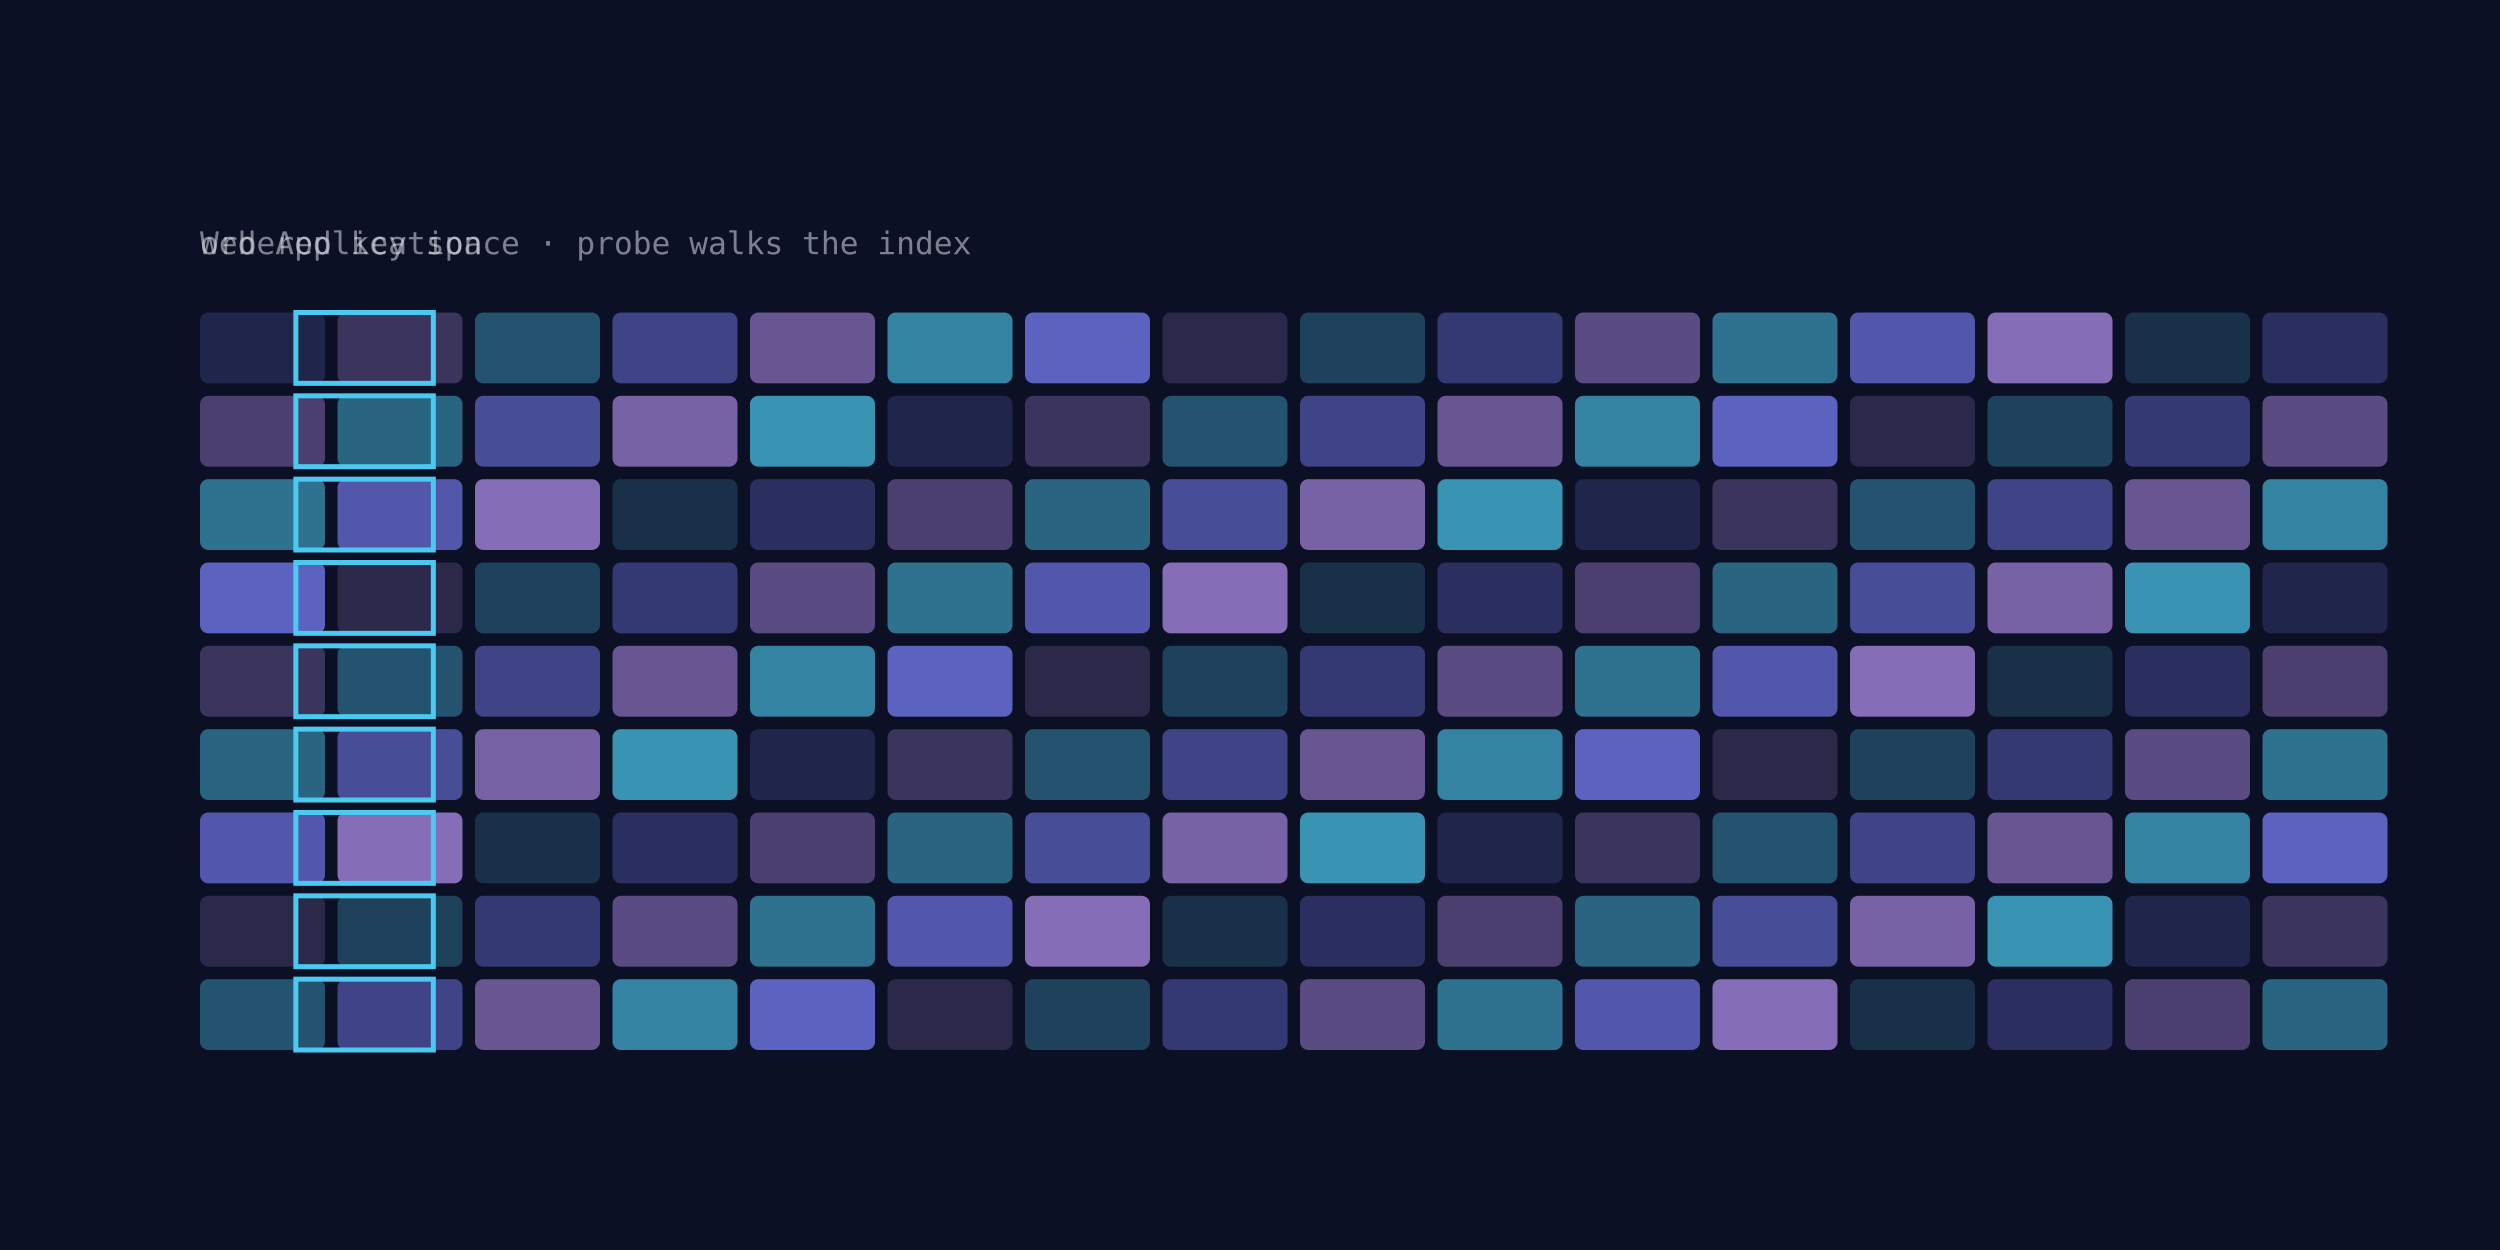
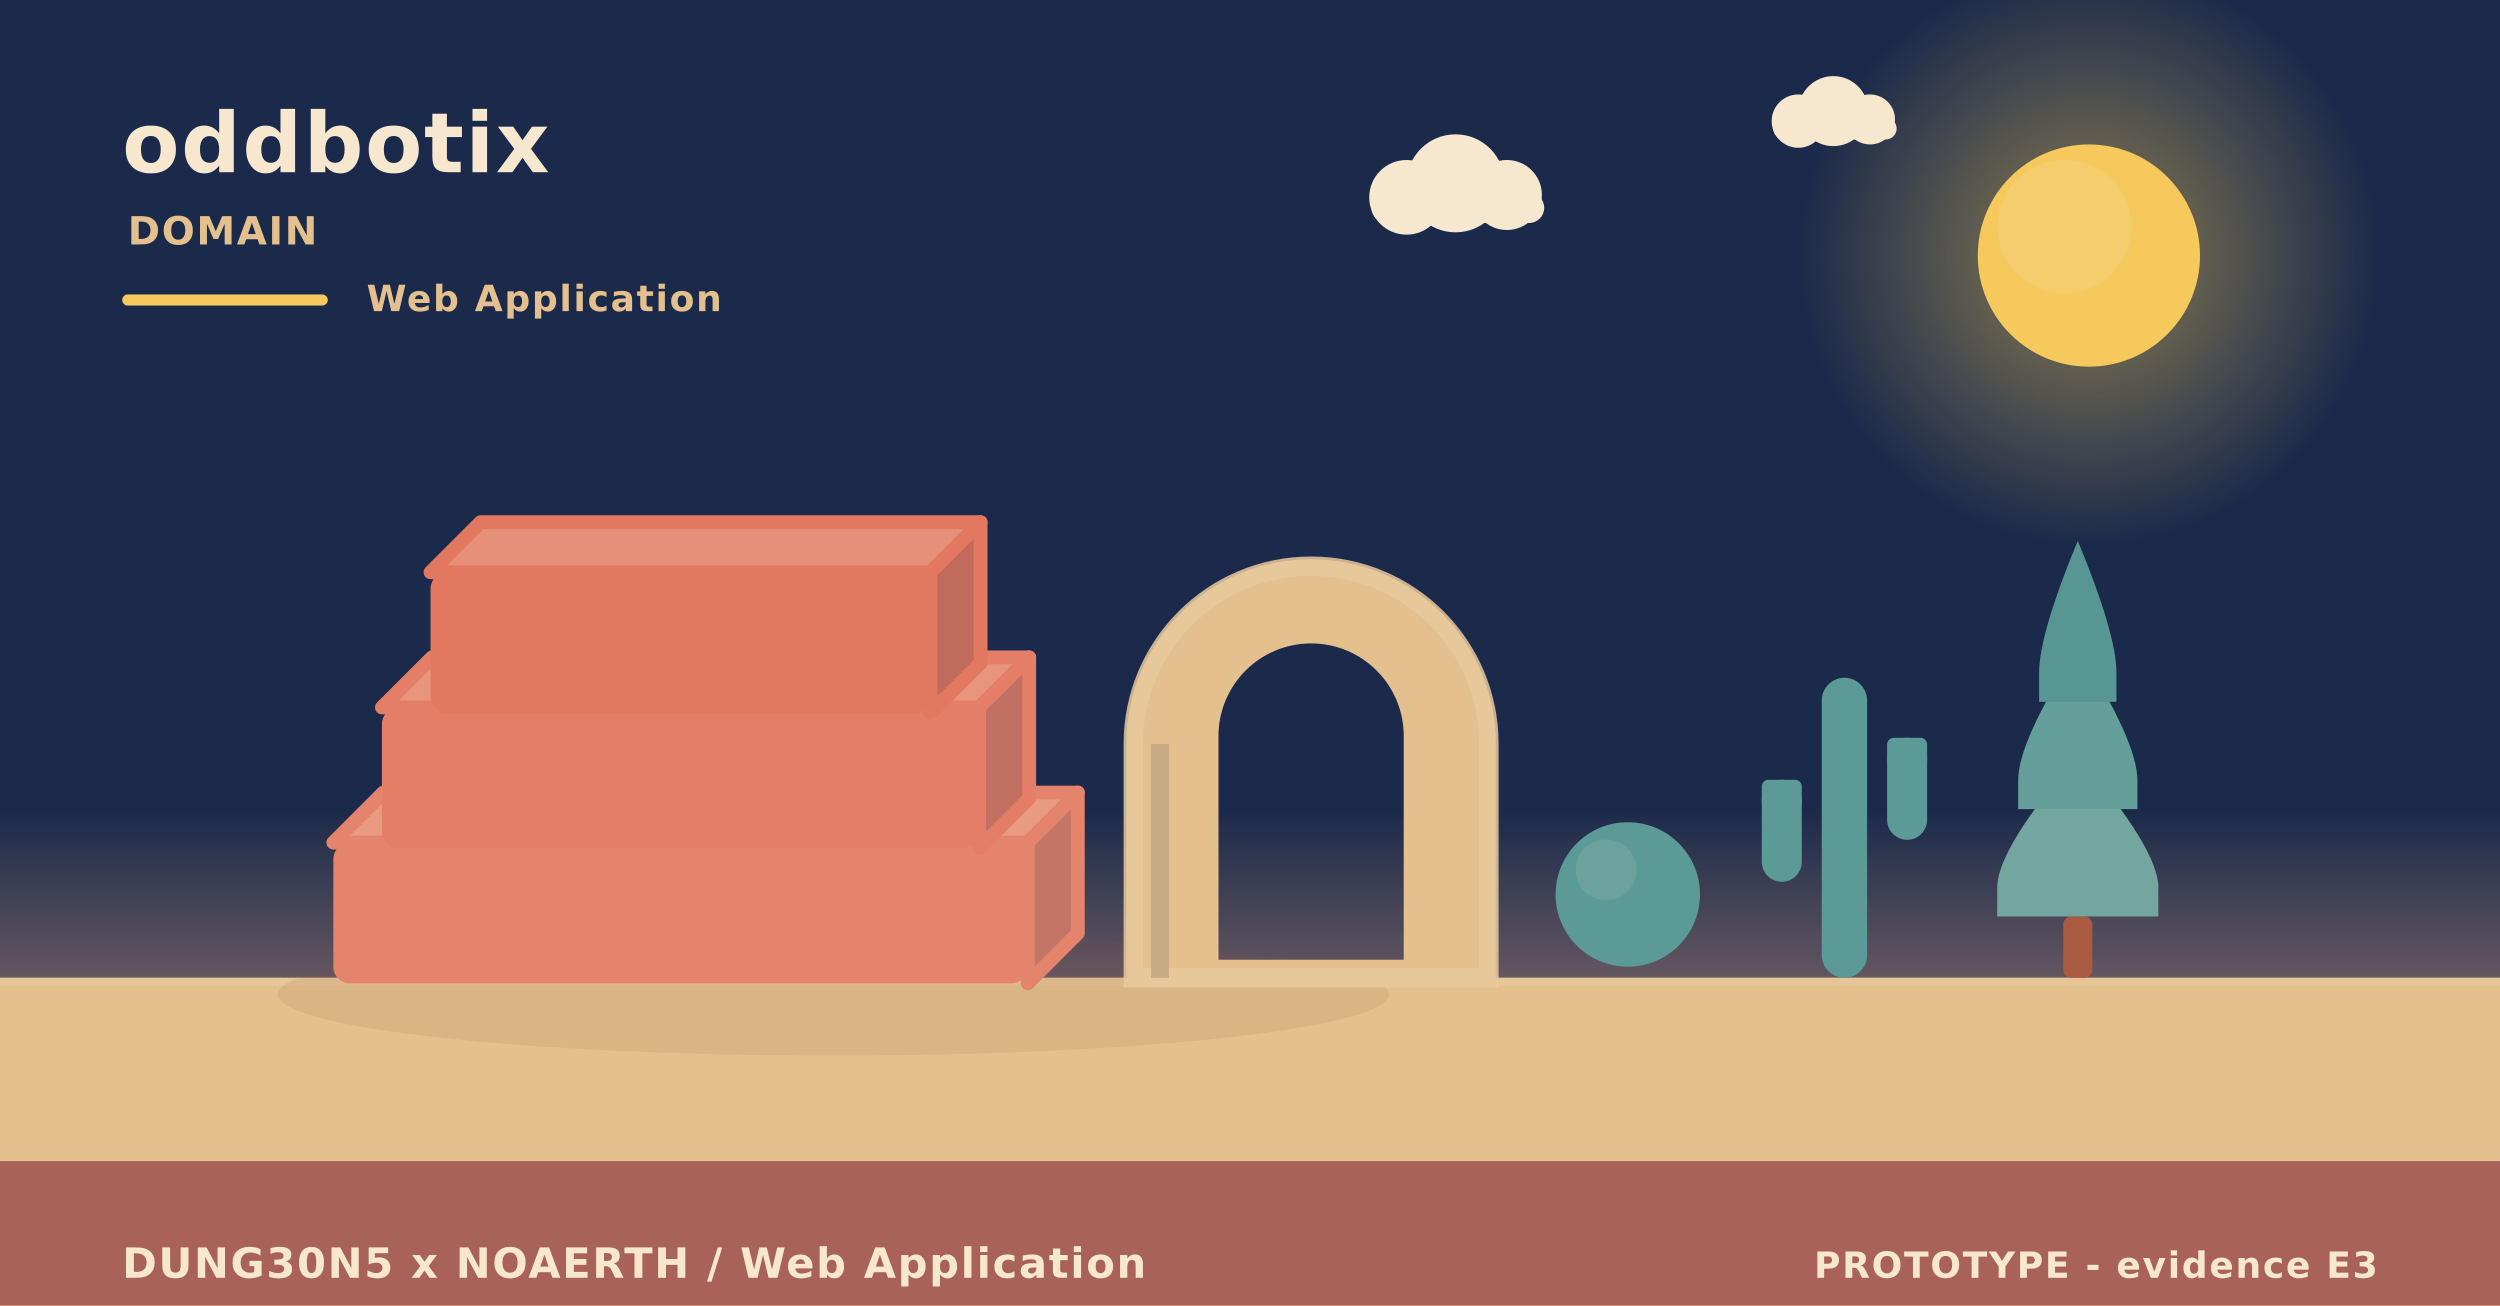
- <svg xmlns="http://www.w3.org/2000/svg" viewBox="0 0 1200 600" width="1200" height="600" role="img" aria-label="oddbotix domain model">
-   <rect width="1200" height="600" fill="#0c1024" />
-   <defs>
-     <linearGradient id="gd" x1="0" y1="0" x2="1" y2="1">
-       <stop offset="0%" stop-color="#7c83ff" />
-       <stop offset="100%" stop-color="#b794f4" />
-     </linearGradient>
-   </defs>
-   <rect x="96.00" y="150.00" width="60.00" height="34.00" rx="4.00" fill="#7c83ff" opacity="0.18" />
-   <rect x="162.00" y="150.00" width="60.00" height="34.00" rx="4.00" fill="#b794f4" opacity="0.27" />
-   <rect x="228.00" y="150.00" width="60.00" height="34.00" rx="4.00" fill="#4cc9f0" opacity="0.36" />
-   <rect x="294.00" y="150.00" width="60.00" height="34.00" rx="4.00" fill="#7c83ff" opacity="0.45" />
-   <rect x="360.00" y="150.00" width="60.00" height="34.00" rx="4.00" fill="#b794f4" opacity="0.53" />
-   <rect x="426.00" y="150.00" width="60.00" height="34.00" rx="4.00" fill="#4cc9f0" opacity="0.62" />
-   <rect x="492.00" y="150.00" width="60.00" height="34.00" rx="4.00" fill="#7c83ff" opacity="0.71" />
-   <rect x="558.00" y="150.00" width="60.00" height="34.00" rx="4.00" fill="#b794f4" opacity="0.18" />
-   <rect x="624.00" y="150.00" width="60.00" height="34.00" rx="4.00" fill="#4cc9f0" opacity="0.27" />
-   <rect x="690.00" y="150.00" width="60.00" height="34.00" rx="4.00" fill="#7c83ff" opacity="0.36" />
-   <rect x="756.00" y="150.00" width="60.00" height="34.00" rx="4.00" fill="#b794f4" opacity="0.45" />
-   <rect x="822.00" y="150.00" width="60.00" height="34.00" rx="4.00" fill="#4cc9f0" opacity="0.53" />
-   <rect x="888.00" y="150.00" width="60.00" height="34.00" rx="4.00" fill="#7c83ff" opacity="0.62" />
-   <rect x="954.00" y="150.00" width="60.00" height="34.00" rx="4.00" fill="#b794f4" opacity="0.71" />
-   <rect x="1020.00" y="150.00" width="60.00" height="34.00" rx="4.00" fill="#4cc9f0" opacity="0.18" />
-   <rect x="1086.00" y="150.00" width="60.00" height="34.00" rx="4.00" fill="#7c83ff" opacity="0.27" />
-   <rect x="96.00" y="190.00" width="60.00" height="34.00" rx="4.00" fill="#b794f4" opacity="0.36" />
-   <rect x="162.00" y="190.00" width="60.00" height="34.00" rx="4.00" fill="#4cc9f0" opacity="0.45" />
-   <rect x="228.00" y="190.00" width="60.00" height="34.00" rx="4.00" fill="#7c83ff" opacity="0.53" />
-   <rect x="294.00" y="190.00" width="60.00" height="34.00" rx="4.00" fill="#b794f4" opacity="0.62" />
-   <rect x="360.00" y="190.00" width="60.00" height="34.00" rx="4.00" fill="#4cc9f0" opacity="0.71" />
-   <rect x="426.00" y="190.00" width="60.00" height="34.00" rx="4.00" fill="#7c83ff" opacity="0.18" />
-   <rect x="492.00" y="190.00" width="60.00" height="34.00" rx="4.00" fill="#b794f4" opacity="0.27" />
-   <rect x="558.00" y="190.00" width="60.00" height="34.00" rx="4.00" fill="#4cc9f0" opacity="0.36" />
-   <rect x="624.00" y="190.00" width="60.00" height="34.00" rx="4.00" fill="#7c83ff" opacity="0.45" />
-   <rect x="690.00" y="190.00" width="60.00" height="34.00" rx="4.00" fill="#b794f4" opacity="0.53" />
-   <rect x="756.00" y="190.00" width="60.00" height="34.00" rx="4.00" fill="#4cc9f0" opacity="0.62" />
-   <rect x="822.00" y="190.00" width="60.00" height="34.00" rx="4.00" fill="#7c83ff" opacity="0.71" />
-   <rect x="888.00" y="190.00" width="60.00" height="34.00" rx="4.00" fill="#b794f4" opacity="0.18" />
-   <rect x="954.00" y="190.00" width="60.00" height="34.00" rx="4.00" fill="#4cc9f0" opacity="0.27" />
-   <rect x="1020.00" y="190.00" width="60.00" height="34.00" rx="4.00" fill="#7c83ff" opacity="0.36" />
-   <rect x="1086.00" y="190.00" width="60.00" height="34.00" rx="4.00" fill="#b794f4" opacity="0.45" />
-   <rect x="96.00" y="230.00" width="60.00" height="34.00" rx="4.00" fill="#4cc9f0" opacity="0.53" />
-   <rect x="162.00" y="230.00" width="60.00" height="34.00" rx="4.00" fill="#7c83ff" opacity="0.62" />
-   <rect x="228.00" y="230.00" width="60.00" height="34.00" rx="4.00" fill="#b794f4" opacity="0.71" />
-   <rect x="294.00" y="230.00" width="60.00" height="34.00" rx="4.00" fill="#4cc9f0" opacity="0.18" />
-   <rect x="360.00" y="230.00" width="60.00" height="34.00" rx="4.00" fill="#7c83ff" opacity="0.27" />
-   <rect x="426.00" y="230.00" width="60.00" height="34.00" rx="4.00" fill="#b794f4" opacity="0.36" />
-   <rect x="492.00" y="230.00" width="60.00" height="34.00" rx="4.00" fill="#4cc9f0" opacity="0.45" />
-   <rect x="558.00" y="230.00" width="60.00" height="34.00" rx="4.00" fill="#7c83ff" opacity="0.53" />
-   <rect x="624.00" y="230.00" width="60.00" height="34.00" rx="4.00" fill="#b794f4" opacity="0.62" />
-   <rect x="690.00" y="230.00" width="60.00" height="34.00" rx="4.00" fill="#4cc9f0" opacity="0.71" />
-   <rect x="756.00" y="230.00" width="60.00" height="34.00" rx="4.00" fill="#7c83ff" opacity="0.18" />
-   <rect x="822.00" y="230.00" width="60.00" height="34.00" rx="4.00" fill="#b794f4" opacity="0.27" />
-   <rect x="888.00" y="230.00" width="60.00" height="34.00" rx="4.00" fill="#4cc9f0" opacity="0.36" />
-   <rect x="954.00" y="230.00" width="60.00" height="34.00" rx="4.00" fill="#7c83ff" opacity="0.45" />
-   <rect x="1020.00" y="230.00" width="60.00" height="34.00" rx="4.00" fill="#b794f4" opacity="0.53" />
-   <rect x="1086.00" y="230.00" width="60.00" height="34.00" rx="4.00" fill="#4cc9f0" opacity="0.62" />
-   <rect x="96.00" y="270.00" width="60.00" height="34.00" rx="4.00" fill="#7c83ff" opacity="0.71" />
-   <rect x="162.00" y="270.00" width="60.00" height="34.00" rx="4.00" fill="#b794f4" opacity="0.18" />
-   <rect x="228.00" y="270.00" width="60.00" height="34.00" rx="4.00" fill="#4cc9f0" opacity="0.27" />
-   <rect x="294.00" y="270.00" width="60.00" height="34.00" rx="4.00" fill="#7c83ff" opacity="0.36" />
-   <rect x="360.00" y="270.00" width="60.00" height="34.00" rx="4.00" fill="#b794f4" opacity="0.45" />
-   <rect x="426.00" y="270.00" width="60.00" height="34.00" rx="4.00" fill="#4cc9f0" opacity="0.53" />
-   <rect x="492.00" y="270.00" width="60.00" height="34.00" rx="4.00" fill="#7c83ff" opacity="0.62" />
-   <rect x="558.00" y="270.00" width="60.00" height="34.00" rx="4.00" fill="#b794f4" opacity="0.71" />
-   <rect x="624.00" y="270.00" width="60.00" height="34.00" rx="4.00" fill="#4cc9f0" opacity="0.18" />
-   <rect x="690.00" y="270.00" width="60.00" height="34.00" rx="4.00" fill="#7c83ff" opacity="0.27" />
-   <rect x="756.00" y="270.00" width="60.00" height="34.00" rx="4.00" fill="#b794f4" opacity="0.36" />
-   <rect x="822.00" y="270.00" width="60.00" height="34.00" rx="4.00" fill="#4cc9f0" opacity="0.45" />
-   <rect x="888.00" y="270.00" width="60.00" height="34.00" rx="4.00" fill="#7c83ff" opacity="0.53" />
-   <rect x="954.00" y="270.00" width="60.00" height="34.00" rx="4.00" fill="#b794f4" opacity="0.62" />
-   <rect x="1020.00" y="270.00" width="60.00" height="34.00" rx="4.00" fill="#4cc9f0" opacity="0.71" />
-   <rect x="1086.00" y="270.00" width="60.00" height="34.00" rx="4.00" fill="#7c83ff" opacity="0.18" />
-   <rect x="96.00" y="310.00" width="60.00" height="34.00" rx="4.00" fill="#b794f4" opacity="0.27" />
-   <rect x="162.00" y="310.00" width="60.00" height="34.00" rx="4.00" fill="#4cc9f0" opacity="0.36" />
-   <rect x="228.00" y="310.00" width="60.00" height="34.00" rx="4.00" fill="#7c83ff" opacity="0.45" />
-   <rect x="294.00" y="310.00" width="60.00" height="34.00" rx="4.00" fill="#b794f4" opacity="0.53" />
-   <rect x="360.00" y="310.00" width="60.00" height="34.00" rx="4.00" fill="#4cc9f0" opacity="0.62" />
-   <rect x="426.00" y="310.00" width="60.00" height="34.00" rx="4.00" fill="#7c83ff" opacity="0.71" />
-   <rect x="492.00" y="310.00" width="60.00" height="34.00" rx="4.00" fill="#b794f4" opacity="0.18" />
-   <rect x="558.00" y="310.00" width="60.00" height="34.00" rx="4.00" fill="#4cc9f0" opacity="0.27" />
-   <rect x="624.00" y="310.00" width="60.00" height="34.00" rx="4.00" fill="#7c83ff" opacity="0.36" />
-   <rect x="690.00" y="310.00" width="60.00" height="34.00" rx="4.00" fill="#b794f4" opacity="0.45" />
-   <rect x="756.00" y="310.00" width="60.00" height="34.00" rx="4.00" fill="#4cc9f0" opacity="0.53" />
-   <rect x="822.00" y="310.00" width="60.00" height="34.00" rx="4.00" fill="#7c83ff" opacity="0.62" />
-   <rect x="888.00" y="310.00" width="60.00" height="34.00" rx="4.00" fill="#b794f4" opacity="0.71" />
-   <rect x="954.00" y="310.00" width="60.00" height="34.00" rx="4.00" fill="#4cc9f0" opacity="0.18" />
-   <rect x="1020.00" y="310.00" width="60.00" height="34.00" rx="4.00" fill="#7c83ff" opacity="0.27" />
-   <rect x="1086.00" y="310.00" width="60.00" height="34.00" rx="4.00" fill="#b794f4" opacity="0.36" />
-   <rect x="96.00" y="350.00" width="60.00" height="34.00" rx="4.00" fill="#4cc9f0" opacity="0.45" />
-   <rect x="162.00" y="350.00" width="60.00" height="34.00" rx="4.00" fill="#7c83ff" opacity="0.53" />
-   <rect x="228.00" y="350.00" width="60.00" height="34.00" rx="4.00" fill="#b794f4" opacity="0.62" />
-   <rect x="294.00" y="350.00" width="60.00" height="34.00" rx="4.00" fill="#4cc9f0" opacity="0.71" />
-   <rect x="360.00" y="350.00" width="60.00" height="34.00" rx="4.00" fill="#7c83ff" opacity="0.18" />
-   <rect x="426.00" y="350.00" width="60.00" height="34.00" rx="4.00" fill="#b794f4" opacity="0.27" />
-   <rect x="492.00" y="350.00" width="60.00" height="34.00" rx="4.00" fill="#4cc9f0" opacity="0.36" />
-   <rect x="558.00" y="350.00" width="60.00" height="34.00" rx="4.00" fill="#7c83ff" opacity="0.45" />
-   <rect x="624.00" y="350.00" width="60.00" height="34.00" rx="4.00" fill="#b794f4" opacity="0.53" />
-   <rect x="690.00" y="350.00" width="60.00" height="34.00" rx="4.00" fill="#4cc9f0" opacity="0.62" />
-   <rect x="756.00" y="350.00" width="60.00" height="34.00" rx="4.00" fill="#7c83ff" opacity="0.71" />
-   <rect x="822.00" y="350.00" width="60.00" height="34.00" rx="4.00" fill="#b794f4" opacity="0.18" />
-   <rect x="888.00" y="350.00" width="60.00" height="34.00" rx="4.00" fill="#4cc9f0" opacity="0.27" />
-   <rect x="954.00" y="350.00" width="60.00" height="34.00" rx="4.00" fill="#7c83ff" opacity="0.36" />
-   <rect x="1020.00" y="350.00" width="60.00" height="34.00" rx="4.00" fill="#b794f4" opacity="0.45" />
-   <rect x="1086.00" y="350.00" width="60.00" height="34.00" rx="4.00" fill="#4cc9f0" opacity="0.53" />
-   <rect x="96.00" y="390.00" width="60.00" height="34.00" rx="4.00" fill="#7c83ff" opacity="0.62" />
-   <rect x="162.00" y="390.00" width="60.00" height="34.00" rx="4.00" fill="#b794f4" opacity="0.71" />
-   <rect x="228.00" y="390.00" width="60.00" height="34.00" rx="4.00" fill="#4cc9f0" opacity="0.18" />
-   <rect x="294.00" y="390.00" width="60.00" height="34.00" rx="4.00" fill="#7c83ff" opacity="0.27" />
-   <rect x="360.00" y="390.00" width="60.00" height="34.00" rx="4.00" fill="#b794f4" opacity="0.36" />
-   <rect x="426.00" y="390.00" width="60.00" height="34.00" rx="4.00" fill="#4cc9f0" opacity="0.45" />
-   <rect x="492.00" y="390.00" width="60.00" height="34.00" rx="4.00" fill="#7c83ff" opacity="0.53" />
-   <rect x="558.00" y="390.00" width="60.00" height="34.00" rx="4.00" fill="#b794f4" opacity="0.62" />
-   <rect x="624.00" y="390.00" width="60.00" height="34.00" rx="4.00" fill="#4cc9f0" opacity="0.71" />
-   <rect x="690.00" y="390.00" width="60.00" height="34.00" rx="4.00" fill="#7c83ff" opacity="0.18" />
-   <rect x="756.00" y="390.00" width="60.00" height="34.00" rx="4.00" fill="#b794f4" opacity="0.27" />
-   <rect x="822.00" y="390.00" width="60.00" height="34.00" rx="4.00" fill="#4cc9f0" opacity="0.36" />
-   <rect x="888.00" y="390.00" width="60.00" height="34.00" rx="4.00" fill="#7c83ff" opacity="0.45" />
-   <rect x="954.00" y="390.00" width="60.00" height="34.00" rx="4.00" fill="#b794f4" opacity="0.53" />
-   <rect x="1020.00" y="390.00" width="60.00" height="34.00" rx="4.00" fill="#4cc9f0" opacity="0.62" />
-   <rect x="1086.00" y="390.00" width="60.00" height="34.00" rx="4.00" fill="#7c83ff" opacity="0.71" />
-   <rect x="96.00" y="430.00" width="60.00" height="34.00" rx="4.00" fill="#b794f4" opacity="0.18" />
-   <rect x="162.00" y="430.00" width="60.00" height="34.00" rx="4.00" fill="#4cc9f0" opacity="0.27" />
-   <rect x="228.00" y="430.00" width="60.00" height="34.00" rx="4.00" fill="#7c83ff" opacity="0.36" />
-   <rect x="294.00" y="430.00" width="60.00" height="34.00" rx="4.00" fill="#b794f4" opacity="0.45" />
-   <rect x="360.00" y="430.00" width="60.00" height="34.00" rx="4.00" fill="#4cc9f0" opacity="0.53" />
-   <rect x="426.00" y="430.00" width="60.00" height="34.00" rx="4.00" fill="#7c83ff" opacity="0.62" />
-   <rect x="492.00" y="430.00" width="60.00" height="34.00" rx="4.00" fill="#b794f4" opacity="0.71" />
-   <rect x="558.00" y="430.00" width="60.00" height="34.00" rx="4.00" fill="#4cc9f0" opacity="0.18" />
-   <rect x="624.00" y="430.00" width="60.00" height="34.00" rx="4.00" fill="#7c83ff" opacity="0.27" />
-   <rect x="690.00" y="430.00" width="60.00" height="34.00" rx="4.00" fill="#b794f4" opacity="0.36" />
-   <rect x="756.00" y="430.00" width="60.00" height="34.00" rx="4.00" fill="#4cc9f0" opacity="0.45" />
-   <rect x="822.00" y="430.00" width="60.00" height="34.00" rx="4.00" fill="#7c83ff" opacity="0.53" />
-   <rect x="888.00" y="430.00" width="60.00" height="34.00" rx="4.00" fill="#b794f4" opacity="0.62" />
-   <rect x="954.00" y="430.00" width="60.00" height="34.00" rx="4.00" fill="#4cc9f0" opacity="0.71" />
-   <rect x="1020.00" y="430.00" width="60.00" height="34.00" rx="4.00" fill="#7c83ff" opacity="0.18" />
-   <rect x="1086.00" y="430.00" width="60.00" height="34.00" rx="4.00" fill="#b794f4" opacity="0.27" />
-   <rect x="96.00" y="470.00" width="60.00" height="34.00" rx="4.00" fill="#4cc9f0" opacity="0.36" />
-   <rect x="162.00" y="470.00" width="60.00" height="34.00" rx="4.00" fill="#7c83ff" opacity="0.45" />
-   <rect x="228.00" y="470.00" width="60.00" height="34.00" rx="4.00" fill="#b794f4" opacity="0.53" />
-   <rect x="294.00" y="470.00" width="60.00" height="34.00" rx="4.00" fill="#4cc9f0" opacity="0.62" />
-   <rect x="360.00" y="470.00" width="60.00" height="34.00" rx="4.00" fill="#7c83ff" opacity="0.71" />
-   <rect x="426.00" y="470.00" width="60.00" height="34.00" rx="4.00" fill="#b794f4" opacity="0.18" />
-   <rect x="492.00" y="470.00" width="60.00" height="34.00" rx="4.00" fill="#4cc9f0" opacity="0.27" />
-   <rect x="558.00" y="470.00" width="60.00" height="34.00" rx="4.00" fill="#7c83ff" opacity="0.36" />
-   <rect x="624.00" y="470.00" width="60.00" height="34.00" rx="4.00" fill="#b794f4" opacity="0.45" />
-   <rect x="690.00" y="470.00" width="60.00" height="34.00" rx="4.00" fill="#4cc9f0" opacity="0.53" />
-   <rect x="756.00" y="470.00" width="60.00" height="34.00" rx="4.00" fill="#7c83ff" opacity="0.62" />
-   <rect x="822.00" y="470.00" width="60.00" height="34.00" rx="4.00" fill="#b794f4" opacity="0.71" />
-   <rect x="888.00" y="470.00" width="60.00" height="34.00" rx="4.00" fill="#4cc9f0" opacity="0.18" />
-   <rect x="954.00" y="470.00" width="60.00" height="34.00" rx="4.00" fill="#7c83ff" opacity="0.27" />
-   <rect x="1020.00" y="470.00" width="60.00" height="34.00" rx="4.00" fill="#b794f4" opacity="0.36" />
-   <rect x="1086.00" y="470.00" width="60.00" height="34.00" rx="4.00" fill="#4cc9f0" opacity="0.45" />
+ <svg xmlns="http://www.w3.org/2000/svg" width="900" height="470" viewBox="0 0 900 470" role="img" aria-label="oddbotix - the problem it addresses">
+   <linearGradient id="skym" x1="0" y1="0" x2="0" y2="1">
+     <stop offset="0" stop-color="#1b2a4a" />
+     <stop offset="0.62" stop-color="#1b2a4a" />
+     <stop offset="1" stop-color="#f3ad8a" />
+   </linearGradient>
+   <rect width="900" height="470" fill="url(#skym)" />
+   <radialGradient id="sunm">
+     <stop offset="0.35" stop-color="#f5c95c" stop-opacity="0.34" />
+     <stop offset="1" stop-color="#f5c95c" stop-opacity="0" />
+   </radialGradient>
+   <circle cx="752" cy="92" r="104" fill="url(#sunm)" />
+   <circle cx="752" cy="92" r="40" fill="#f5c95c" />
+   <circle cx="743.2" cy="81.6" r="24" fill="#f5d27e" opacity="0.5" />
  <g>
-     <rect x="142" y="150" width="66" height="34" fill="none" stroke="#4cc9f0" stroke-width="2.4">
-       <animate attributeName="opacity" values="0;1;0" dur="5.4s" begin="0.0s" repeatCount="indefinite" />
-     </rect>
+     <circle cx="524" cy="66" r="17.64" fill="#f6e7ce" />
+     <circle cx="506.36" cy="71.04" r="13.44" fill="#f6e7ce" />
+     <circle cx="542.48" cy="70.2" r="12.6" fill="#f6e7ce" />
+     <rect x="493.76" y="69.36" width="62.16" height="10.92" rx="5.46" fill="#f6e7ce" />
+     <animateTransform attributeName="transform" type="translate" values="0 0;24 0;0 0" dur="36s" begin="0s" repeatCount="indefinite" />
  </g>
  <g>
-     <rect x="142" y="190" width="66" height="34" fill="none" stroke="#4cc9f0" stroke-width="2.4">
-       <animate attributeName="opacity" values="0;1;0" dur="5.4s" begin="0.42s" repeatCount="indefinite" />
-     </rect>
+     <circle cx="660" cy="40" r="12.6" fill="#f6e7ce" />
+     <circle cx="647.4" cy="43.6" r="9.6" fill="#f6e7ce" />
+     <circle cx="673.2" cy="43" r="9" fill="#f6e7ce" />
+     <rect x="638.4" y="42.4" width="44.4" height="7.8" rx="3.9" fill="#f6e7ce" />
+     <animateTransform attributeName="transform" type="translate" values="0 0;-18 0;0 0" dur="46s" begin="3s" repeatCount="indefinite" />
  </g>
-   <g>
-     <rect x="142" y="230" width="66" height="34" fill="none" stroke="#4cc9f0" stroke-width="2.4">
-       <animate attributeName="opacity" values="0;1;0" dur="5.4s" begin="0.84s" repeatCount="indefinite" />
-     </rect>
-   </g>
-   <g>
-     <rect x="142" y="270" width="66" height="34" fill="none" stroke="#4cc9f0" stroke-width="2.4">
-       <animate attributeName="opacity" values="0;1;0" dur="5.4s" begin="1.26s" repeatCount="indefinite" />
-     </rect>
-   </g>
-   <g>
-     <rect x="142" y="310" width="66" height="34" fill="none" stroke="#4cc9f0" stroke-width="2.4">
-       <animate attributeName="opacity" values="0;1;0" dur="5.4s" begin="1.68s" repeatCount="indefinite" />
-     </rect>
-   </g>
-   <g>
-     <rect x="142" y="350" width="66" height="34" fill="none" stroke="#4cc9f0" stroke-width="2.4">
-       <animate attributeName="opacity" values="0;1;0" dur="5.4s" begin="2.1s" repeatCount="indefinite" />
-     </rect>
-   </g>
-   <g>
-     <rect x="142" y="390" width="66" height="34" fill="none" stroke="#4cc9f0" stroke-width="2.4">
-       <animate attributeName="opacity" values="0;1;0" dur="5.4s" begin="2.52s" repeatCount="indefinite" />
-     </rect>
-   </g>
-   <g>
-     <rect x="142" y="430" width="66" height="34" fill="none" stroke="#4cc9f0" stroke-width="2.4">
-       <animate attributeName="opacity" values="0;1;0" dur="5.4s" begin="2.94s" repeatCount="indefinite" />
-     </rect>
-   </g>
-   <g>
-     <rect x="142" y="470" width="66" height="34" fill="none" stroke="#4cc9f0" stroke-width="2.4">
-       <animate attributeName="opacity" values="0;1;0" dur="5.4s" begin="3.36s" repeatCount="indefinite" />
-     </rect>
-   </g>
-   <text x="96" y="122" font-family="ui-monospace,Menlo,monospace" font-size="15" fill="rgba(238,240,251,0.500)">ordered key space · probe walks the index</text>
-   <text x="96" y="122" font-family="ui-monospace,Menlo,monospace" font-size="15" fill="rgba(238,240,251,0.500)">Web Application</text>
+   <rect x="0" y="352" width="900" height="118" fill="#e3c08d" />
+   <rect x="0" y="352" width="900" height="3" fill="#e6c596" />
+   <text x="44" y="62" font-family="Verdana,DejaVu Sans,sans-serif" font-size="30" font-weight="700" letter-spacing="0.6" fill="#f6e7ce" text-anchor="start">oddbotix</text>
+   <text x="46" y="88" font-family="Verdana,DejaVu Sans,sans-serif" font-size="14" font-weight="700" letter-spacing="0.6" fill="#e3c08d" text-anchor="start">DOMAIN</text>
+   <rect x="44" y="106" width="74" height="4" rx="2" fill="#f5c95c" />
+   <text x="132" y="112" font-family="Verdana,DejaVu Sans,sans-serif" font-size="13" font-weight="700" letter-spacing="0.6" fill="#e3c08d" text-anchor="start">Web Application</text>
+   <ellipse cx="300" cy="358" rx="200" ry="22" fill="rgba(138,90,68,0.11)" />
+   <path d="M120,303.33 L370,303.33 L388,285.33 L138,285.33 Z" fill="#e99a82" stroke="#e5846c" stroke-width="5" stroke-linejoin="round" />
+   <path d="M370,303.33 L388,285.33 L388,336 L370,354 Z" fill="#c37566" stroke="#e5846c" stroke-width="5" stroke-linejoin="round" />
+   <rect x="120" y="303.33" width="250" height="50.67" rx="6" fill="#e5846c" />
+   <path d="M137.5,254.67 L352.5,254.67 L370.5,236.67 L155.5,236.67 Z" fill="#e8957d" stroke="#e47e66" stroke-width="5" stroke-linejoin="round" />
+   <path d="M352.5,254.67 L370.5,236.67 L370.5,287.33 L352.5,305.33 Z" fill="#c27061" stroke="#e47e66" stroke-width="5" stroke-linejoin="round" />
+   <rect x="137.5" y="254.67" width="215" height="50.67" rx="6" fill="#e47e66" />
+   <path d="M155,206 L335,206 L353,188 L173,188 Z" fill="#e79079" stroke="#e37861" stroke-width="5" stroke-linejoin="round" />
+   <path d="M335,206 L353,188 L353,238.67 L335,256.67 Z" fill="#c16b5d" stroke="#e37861" stroke-width="5" stroke-linejoin="round" />
+   <rect x="155" y="206" width="180" height="50.67" rx="6" fill="#e37861" />
+   <path d="M408,352 L408,267.84 A64,64 0 0 1 536,267.84 L536,352 Z M436.16,348 L436.16,264.97 A35.84,35.84 0 0 1 507.84,264.97 L507.84,348 Z" fill="#e3c08d" fill-rule="evenodd" stroke="#e3c08d" stroke-width="5" stroke-linejoin="round" />
+   <path d="M408,352 L408,267.84 A64,64 0 0 1 536,267.84 L536,352 Z" fill="none" stroke="#e8c99d" stroke-width="7" stroke-linecap="round" opacity="0.85" />
+   <rect x="414.4" y="267.84" width="6.4" height="84.16" fill="#c7ab84" />
+   <circle cx="586" cy="322" r="26" fill="#5b9a97" />
+   <circle cx="578.2" cy="313.16" r="10.92" fill="#7aa9a2" opacity="0.55" />
+   <rect x="655.84" y="244" width="16.32" height="108" rx="8.16" fill="#5b9a97" />
+   <rect x="634.24" y="280.72" width="14.4" height="36.72" rx="7.2" fill="#5b9a97" />
+   <rect x="634.24" y="280.72" width="14.4" height="10.8" rx="2.4" fill="#5b9a97" />
+   <rect x="679.36" y="265.6" width="14.4" height="36.72" rx="7.2" fill="#5b9a97" />
+   <rect x="679.36" y="265.6" width="14.4" height="10.8" rx="2.4" fill="#5b9a97" />
+   <rect x="742.78" y="329.92" width="10.44" height="22.08" rx="2.9" fill="#ac5b43" />
+   <path d="M748,271.96 Q719,305.58 719,319.49 Q719,329.92 719,329.92 L777,329.92 Q777,329.92 777,319.49 Q777,305.58 748,271.96 Z" fill="#74a6a0" />
+   <path d="M748,233.32 Q726.54,266.94 726.54,280.85 Q726.54,291.28 726.54,291.28 L769.46,291.28 Q769.46,291.28 769.46,280.85 Q769.46,266.94 748,233.32 Z" fill="#649f9a" />
+   <path d="M748,194.68 Q734.08,228.3 734.08,242.21 Q734.08,252.64 734.08,252.64 L761.92,252.64 Q761.92,252.64 761.92,242.21 Q761.92,228.3 748,194.68 Z" fill="#589694" />
+   <rect x="0" y="418" width="900" height="52" rx="0" fill="#a65c56" opacity="0.94" />
+   <text x="44" y="460" font-family="Verdana,DejaVu Sans,sans-serif" font-size="15" font-weight="700" letter-spacing="0.6" fill="#f6e7ce" text-anchor="start">DUNG30N5 x NOAERTH  /  Web Application</text>
+   <text x="856" y="460" font-family="Verdana,DejaVu Sans,sans-serif" font-size="13" font-weight="700" letter-spacing="0.6" fill="#f6e7ce" text-anchor="end">PROTOTYPE  -  evidence E3</text>
</svg>
